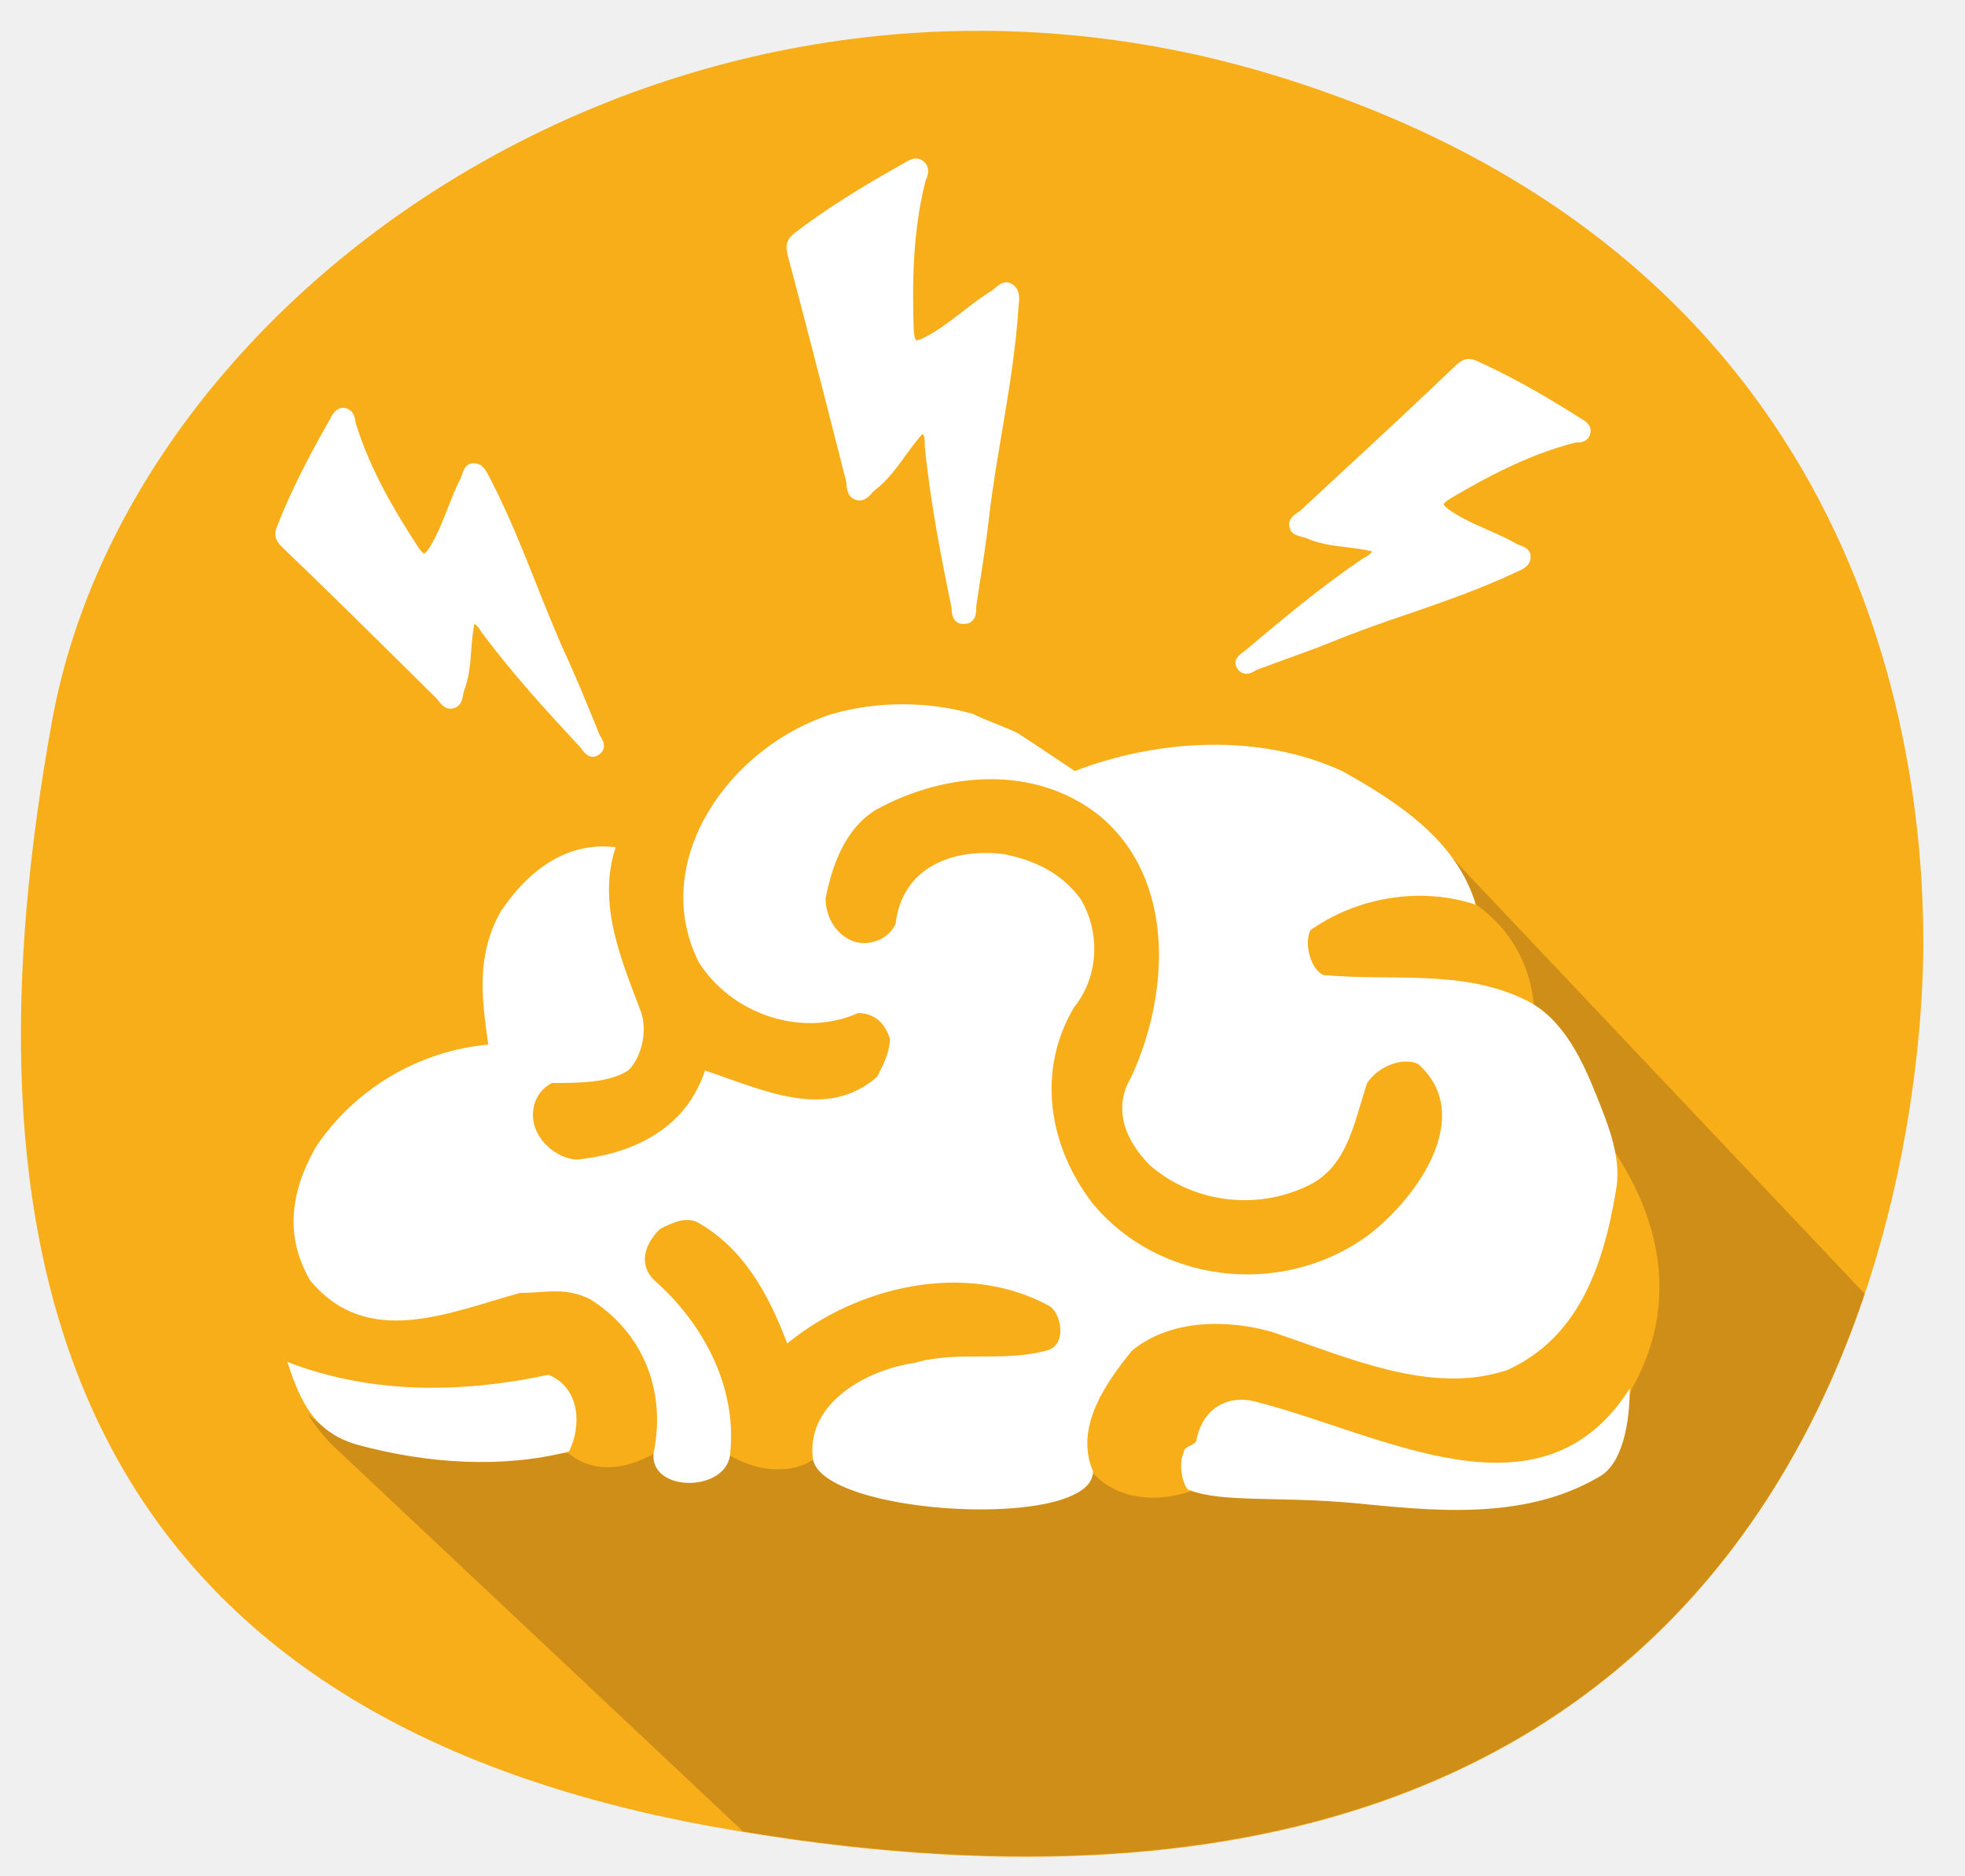
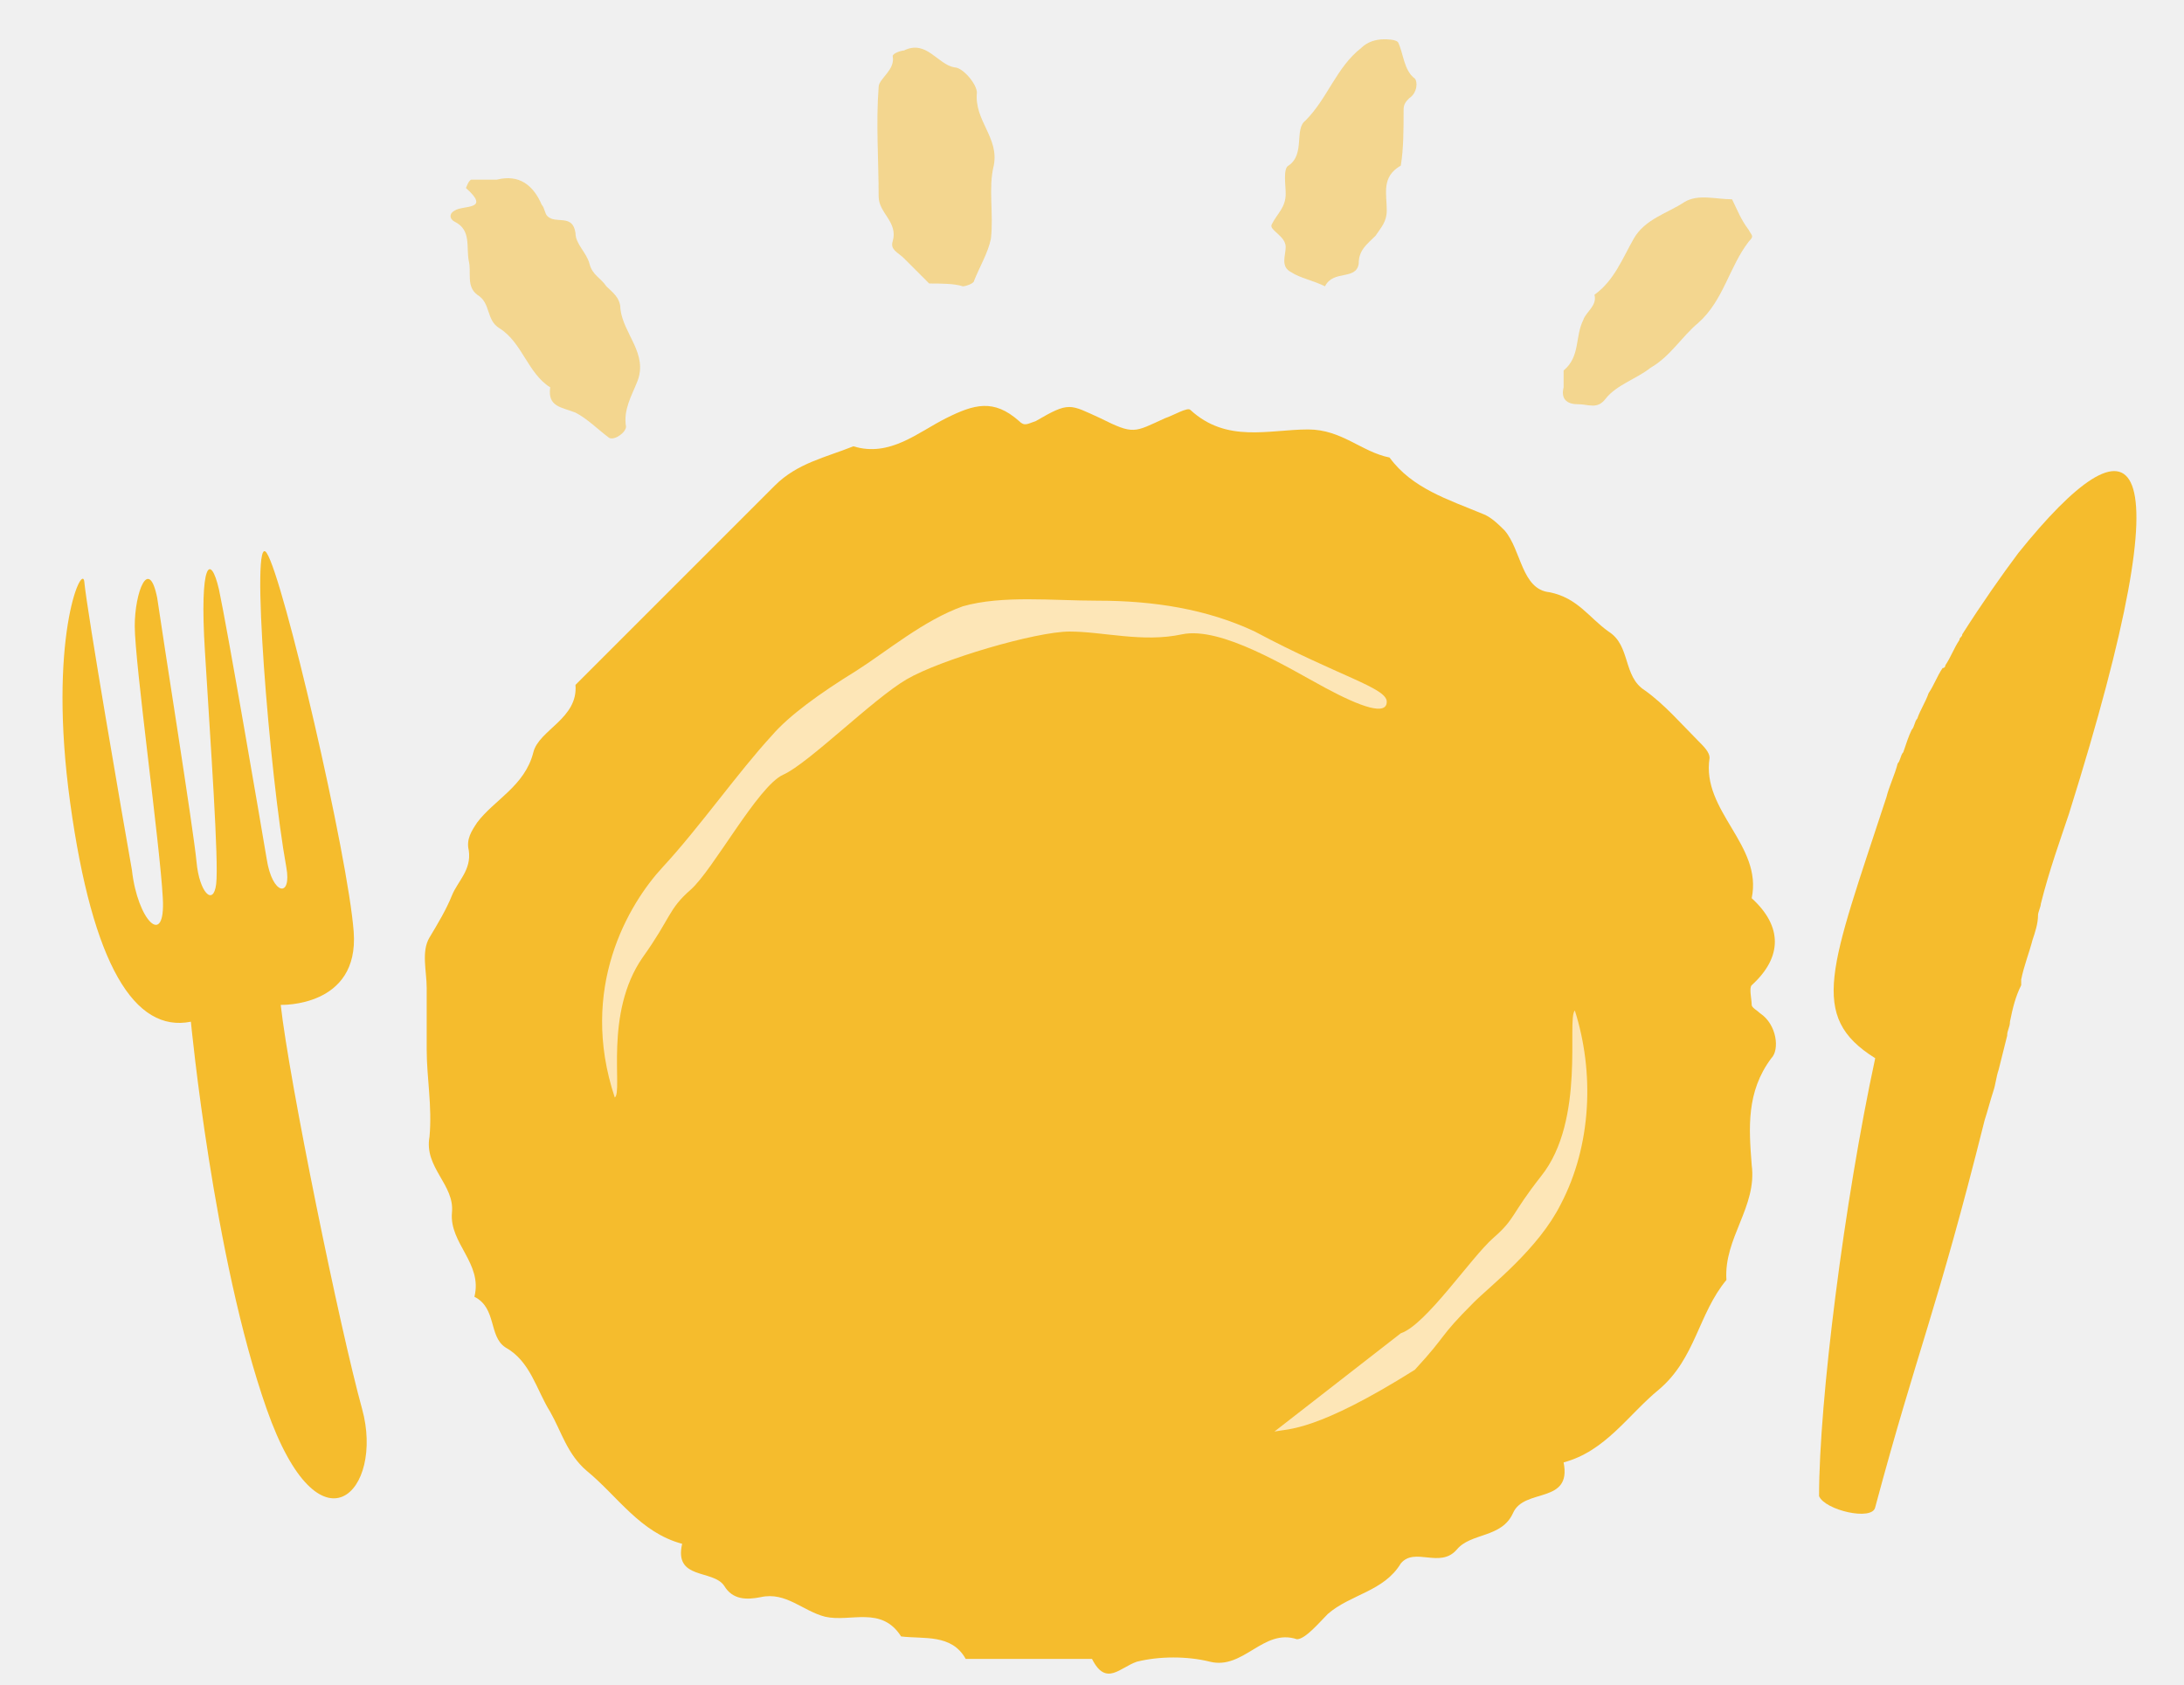
- <svg xmlns="http://www.w3.org/2000/svg" viewBox="0 0 66 63">
-   <path fill="#f8ae19" d="M24.05,61.38C1.34,57.32-1.33,41.14,1.75,24.21C4.45,9.34,23.38-3.5,42.97,2.58S64.6,24.88,64.6,31.64 S61.9,68.14,24.05,61.38z" />
-   <path fill="#ce8e17" d="M62.63,43.46L48.24,28.25l-0.14,0.31c0,0,1.09,1.44,1.3,1.71c0.79,0.5,1.92,1.54,2.12,3.47 s1.62,3.36,2.53,4.67c2.6,3.75,1.64,6.68,0.77,8.22c-0.28,0.8-0.63,1.49-0.63,1.49l-1.71,1.5l-7.11-0.14c0,0-3.15-0.11-5.36,0.61 s-3.25-0.56-3.25-0.56s-7.07-0.41-9.47-0.48c-0.48,0.32-1.56,0.56-2.81-0.18c-0.86-0.01-1.74-0.02-2.53-0.03 c-1.85,1.02-2.85-0.03-2.85-0.03s-6.43-0.27-7.45-0.48c-0.37-0.07-0.85-0.42-1.31-0.83c0.23,0.37,0.51,0.73,0.85,1.07l13.77,12.95 C49.82,65.63,59.17,53.74,62.63,43.46z" />
+ <svg xmlns="http://www.w3.org/2000/svg" version="1.1" id="Calque_1" x="0px" y="0px" viewBox="0 0 77.8 60" style="enable-background:new 0 0 77.8 60;" xml:space="preserve">
  <g>
+     <path style="fill:#F5BC2D;" d="M66.8,53.7c1.5-5.6,2.2-7,3.9-13.8c0.1-0.3,0.2-0.7,0.3-1c0.1-0.3,0.1-0.5,0.2-0.8c0.1-0.4,0.2-0.8,0.3-1.2   c0-0.2,0.1-0.3,0.1-0.5c0.1-0.5,0.2-0.9,0.4-1.3c0-0.1,0-0.1,0-0.2c0.1-0.5,0.3-1,0.4-1.4c0,0,0,0,0,0c0.1-0.3,0.2-0.6,0.2-0.9   c0-0.1,0.1-0.3,0.1-0.4c0,0,0,0,0,0c0.3-1.2,0.7-2.3,1-3.2c4.3-13.7,2.3-14.4-1.8-9.3c-0.6,0.8-1.3,1.8-2,2.9c0,0,0,0,0,0   c0,0.1-0.1,0.1-0.1,0.2c-0.2,0.3-0.3,0.6-0.5,0.9c0,0,0,0.1-0.1,0.1c0,0,0,0,0,0c-0.2,0.3-0.3,0.6-0.5,0.9   c-0.1,0.3-0.3,0.6-0.4,0.9c-0.1,0.1-0.1,0.3-0.2,0.4c-0.1,0.2-0.2,0.5-0.3,0.8c-0.1,0.1-0.1,0.3-0.2,0.4c-0.1,0.4-0.3,0.8-0.4,1.2   c0,0,0,0,0,0c-2,6.1-2.8,7.8-0.4,9.3c-1.1,5.1-2,12.2-2,15.6C65,53.8,66.7,54.2,66.8,53.7z" />
    <g>
-       <path fill="#ffffff" fill-rule="evenodd" clip-rule="evenodd" d="M18.42,46.18c-2.99,0.64-5.99,0.64-8.77-0.43c0.43,1.28,0.86,2.35,2.35,2.78c2.35,0.64,4.87,0.8,7.11,0.23 C19.54,47.91,19.49,46.61,18.42,46.18L18.42,46.18z" />
+       <g>
+         <g>
+           <path style="fill:#F5BC2D;" d="M3,20.7c-0.1-0.6-1.3,2.1-0.5,7.9c0.8,5.8,2.3,8.2,4.3,7.8c0,0,0.8,8.4,2.7,13.8c1.9,5.4,4.2,2.9,3.4,0      c-0.8-2.9-2.6-11.7-2.9-14.4c0,0,2.8,0.1,2.6-2.6c-0.2-2.7-2.5-12.6-3.1-13.5c-0.6-0.9,0.1,7.9,0.7,11.2c0.2,1.1-0.5,1-0.7-0.3      c-0.2-1.2-1.4-8.2-1.7-9.6c-0.3-1.3-0.7-1-0.5,2.2c0.2,3.3,0.5,7.5,0.4,8.3c-0.1,0.8-0.6,0.3-0.7-0.8c-0.1-1.1-1.2-8-1.4-9.4      c-0.3-1.5-0.8-0.2-0.8,1c0,1.3,0.9,7.8,1,9.7c0.1,1.8-0.9,0.8-1.1-1C4.4,29.3,3.1,21.8,3,20.7z" />
+         </g>
+       </g>
    </g>
-     <g>
-       <path fill="#ffffff" fill-rule="evenodd" clip-rule="evenodd" d="M38.01,45.38c1.28-1.07,3.21-1.07,4.71-0.64c2.57,0.86,5.35,2.14,7.91,1.28c2.35-1.07,3.21-3.42,3.64-5.99 c0.21-1.07-0.21-2.14-0.64-3.21s-1.07-2.57-2.35-3.21c-2.14-1.07-4.49-0.64-6.84-0.86c-0.43-0.21-0.64-1.07-0.43-1.5 c1.5-1.07,3.64-1.5,5.56-0.86c-0.64-2.14-2.57-3.42-4.49-4.49c-2.78-1.28-6.2-1.07-8.98,0c-0.64-0.43-1.28-0.86-1.93-1.28 c-0.43-0.21-1.07-0.43-1.5-0.64c-1.5-0.43-3.21-0.43-4.71,0c-3.42,1.07-6.2,4.92-4.49,8.34c1.07,1.71,3.42,2.57,5.35,1.71 c0.43,0,0.86,0.21,1.07,0.86c0,0.43-0.21,0.86-0.43,1.28c-1.71,1.5-3.85,0.43-5.78-0.21c-0.64,1.93-2.35,2.78-4.28,2.99 c-0.64,0-1.5-0.64-1.5-1.5c0-0.43,0.21-0.86,0.64-1.07c0.86,0,1.93,0,2.57-0.43c0.43-0.43,0.64-1.28,0.43-1.93 c-0.64-1.71-1.5-3.64-0.86-5.56c-1.71-0.21-2.99,0.86-3.85,2.14c-0.86,1.5-0.64,2.99-0.43,4.49c-2.35,0.21-4.49,1.5-5.78,3.42 c-0.86,1.5-1.07,2.99-0.21,4.49c1.93,2.35,4.71,1.07,7.06,0.43c0.86,0,1.5-0.21,2.35,0.21c1.71,1.07,2.57,2.99,2.14,5.13 c-0.21,1.39,2.53,1.39,2.57,0c0.21-2.14-0.86-4.28-2.57-5.78c-0.43-0.43-0.43-1.07,0.21-1.71c0.43-0.21,0.86-0.43,1.28-0.21 c1.5,0.86,2.35,2.35,2.99,4.06c2.35-1.93,5.99-2.78,8.77-1.28c0.43,0.21,0.64,1.28,0,1.5c-1.5,0.43-2.99,0-4.49,0.43 c-1.5,0.21-3.64,1.28-3.42,3.21c0.28,1.93,9.45,2.44,9.41,0.43C36.08,47.94,37.15,46.45,38.01,45.38L38.01,45.38z M36.08,33.83 c0.86-1.07,0.86-2.57,0.21-3.64c-0.64-0.86-1.5-1.28-2.57-1.5c-1.71-0.21-3.42,0.43-3.64,2.35c-0.21,0.43-0.64,0.64-1.07,0.64 c-0.64,0-1.28-0.64-1.28-1.5c0.21-1.07,0.64-2.35,1.71-2.99c2.35-1.28,5.35-1.5,7.49,0.21c2.57,2.14,2.35,5.99,1.07,8.77 c-0.64,1.07-0.21,2.14,0.64,2.99c1.5,1.28,3.64,1.5,5.35,0.64c1.28-0.64,1.5-2.14,1.93-3.42c0.43-0.64,1.28-0.86,1.71-0.64 c1.93,1.71,0,4.49-1.71,5.78c-2.99,2.14-7.06,1.5-9.2-1.07C35.22,38.53,34.8,35.97,36.08,33.83L36.08,33.83z" />
-     </g>
-     <g>
-       <path fill="#ffffff" fill-rule="evenodd" clip-rule="evenodd" d="M45.47,50.49c2.45,0.23,5.63,0.64,8.2-0.86c0.86-0.43,1.07-1.93,1.07-2.99c-2.99,4.71-8.34,1.5-12.62,0.43 c-0.86-0.21-1.71,0.21-1.93,1.28c0,0.21-0.43,0.21-0.43,0.43c-0.21,0.43,0,1.28,0.21,1.28C41.04,50.48,43.02,50.26,45.47,50.49z" />
-     </g>
+     <path style="opacity:0.5;fill:#F5BC2D;" d="M17.7,6.4c0.8-0.2,1.3,0.2,1.6,0.9c0.1,0.1,0.1,0.3,0.2,0.4c0.3,0.3,0.9-0.1,1,0.6c0,0.4,0.4,0.7,0.5,1.1   c0.1,0.4,0.4,0.5,0.6,0.8c0.2,0.2,0.5,0.4,0.5,0.8c0.1,0.9,1,1.6,0.6,2.6c-0.2,0.5-0.5,1-0.4,1.6c0,0.2-0.4,0.5-0.6,0.4   c-0.4-0.3-0.8-0.7-1.2-0.9c-0.5-0.2-1-0.2-0.9-0.9c-0.8-0.5-1-1.6-1.8-2.1c-0.5-0.3-0.3-0.9-0.8-1.2c-0.4-0.3-0.2-0.8-0.3-1.2   c-0.1-0.5,0.1-1.1-0.5-1.4c-0.2-0.1-0.2-0.3,0-0.4c0.3-0.2,1.3,0,0.4-0.8c0,0,0.1-0.3,0.2-0.3C17.2,6.4,17.4,6.4,17.7,6.4z" />
+     <path style="opacity:0.5;fill:#F5BC2D;" d="M33.1,10.1c-0.3-0.3-0.6-0.6-0.9-0.9C32,9,31.7,8.9,31.8,8.6c0.2-0.7-0.5-1-0.5-1.6c0-1.3-0.1-2.6,0-3.9   c0-0.3,0.6-0.6,0.5-1.1c0-0.1,0.3-0.2,0.4-0.2c0.8-0.4,1.2,0.5,1.8,0.6c0.3,0,0.8,0.6,0.8,0.9c-0.1,1,0.8,1.6,0.6,2.6   c-0.2,0.8,0,1.7-0.1,2.6c-0.1,0.5-0.4,1-0.6,1.5c0,0.1-0.3,0.2-0.4,0.2C34,10.1,33.5,10.1,33.1,10.1z" />
+     <path style="opacity:0.5;fill:#F5BC2D;" d="M49.3,1.4c0.1,0,0.4,0,0.5,0.1C50,1.9,50,2.5,50.4,2.8c0.1,0.1,0.1,0.5-0.2,0.7C50.1,3.6,50,3.7,50,3.9   c0,0.7,0,1.4-0.1,2c-0.7,0.4-0.5,1-0.5,1.6c0,0.4-0.2,0.6-0.4,0.9c-0.3,0.3-0.6,0.5-0.6,1c-0.1,0.6-0.9,0.2-1.2,0.8   C46.8,10,46.3,9.9,46,9.7c-0.4-0.2-0.2-0.6-0.2-0.9c0-0.4-0.6-0.6-0.5-0.8c0.2-0.4,0.5-0.6,0.5-1.1c0-0.3-0.1-0.9,0.1-1   c0.6-0.4,0.2-1.3,0.6-1.6c0.8-0.8,1.1-1.9,2-2.6C48.7,1.5,49,1.4,49.3,1.4z" />
+     <path style="opacity:0.5;fill:#F5BC2D;" d="M61.7,7.1c0.2,0.4,0.3,0.7,0.6,1.1c0.1,0.2,0.2,0.2,0,0.4c-0.7,0.9-0.9,2.1-1.8,2.9c-0.6,0.5-1,1.2-1.7,1.6   c-0.5,0.4-1.2,0.6-1.6,1.1c-0.3,0.4-0.6,0.2-1,0.2c-0.4,0-0.6-0.2-0.5-0.6c0-0.1,0-0.2,0-0.3c0-0.1,0-0.2,0-0.3   c0.6-0.5,0.4-1.2,0.7-1.8c0.1-0.3,0.5-0.5,0.4-0.9c0.7-0.5,1-1.3,1.4-2c0.4-0.7,1.2-0.9,1.8-1.3C60.5,6.9,61.1,7.1,61.7,7.1z" />
+     <path style="fill:#F5BC2D;" d="M15.2,37.4c0-0.7,0-1.5,0-2.2c0-0.6-0.2-1.3,0.1-1.8c0.3-0.5,0.6-1,0.8-1.5c0.2-0.5,0.7-0.9,0.6-1.6   c-0.1-0.4,0.1-0.7,0.3-1c0.6-0.8,1.7-1.3,2-2.5c0.2-0.8,1.6-1.2,1.5-2.4c0.8-0.8,5.5-5.5,7.1-7.1c0.8-0.8,1.8-1,2.8-1.4   c1.3,0.4,2.3-0.5,3.3-1c1-0.5,1.7-0.7,2.6,0.1c0.2,0.2,0.3,0.1,0.6,0c1.2-0.7,1.2-0.6,2.3-0.1c1.2,0.6,1.2,0.5,2.3,0   c0.3-0.1,0.8-0.4,0.9-0.3c1.3,1.2,2.8,0.7,4.2,0.7c1.2,0,1.9,0.8,2.9,1c0.8,1.1,2.1,1.5,3.3,2c0.3,0.1,0.6,0.4,0.8,0.6   c0.6,0.7,0.6,2.1,1.6,2.2c1,0.2,1.4,0.9,2.1,1.4c0.8,0.5,0.5,1.6,1.3,2.1c0.7,0.5,1.3,1.2,1.9,1.8c0.2,0.2,0.4,0.4,0.4,0.6   c-0.3,1.9,1.9,3.1,1.5,5c1.1,1,1.1,2.1,0,3.1c-0.1,0.1,0,0.5,0,0.7c0,0.1,0.2,0.2,0.3,0.3c0.6,0.4,0.7,1.3,0.4,1.6   c-0.9,1.2-0.8,2.5-0.7,3.8c0.2,1.5-1,2.6-0.9,4.1c-1,1.2-1.1,2.8-2.4,3.9c-1.1,0.9-1.9,2.2-3.4,2.6c0.3,1.5-1.4,0.9-1.8,1.8   c-0.4,0.9-1.5,0.7-2,1.3c-0.6,0.7-1.5-0.1-2,0.5c-0.6,1-1.8,1.1-2.6,1.8c-0.3,0.3-0.8,0.9-1.1,0.9c-1.2-0.4-1.9,1.1-3.1,0.8   c-0.8-0.2-1.8-0.2-2.6,0c-0.6,0.2-1.1,0.9-1.6-0.1c-0.7,0-3.7,0-4.5,0c-0.5-0.9-1.5-0.7-2.3-0.8c-0.7-1.1-1.8-0.5-2.7-0.7   c-0.8-0.2-1.4-0.9-2.3-0.7c-0.5,0.1-1,0.1-1.3-0.4c-0.4-0.6-1.8-0.2-1.5-1.5c-1.5-0.4-2.3-1.7-3.4-2.6c-0.7-0.6-0.9-1.4-1.3-2.1   c-0.5-0.8-0.7-1.8-1.6-2.3c-0.6-0.4-0.3-1.4-1.1-1.8c0.3-1.2-0.9-1.9-0.8-3c0.1-1-1-1.6-0.8-2.7C15.4,39.4,15.2,38.4,15.2,37.4z" />
+     <path style="fill:#FDE6B7;" d="M45.4,51c0.5-0.1,1.5,0,5-2.2c1.2-1.3,0.8-1.1,2.1-2.4c0.6-0.6,2.3-1.9,3.1-3.5c1.1-2.1,1.2-4.7,0.5-6.9   c-0.3,0.3,0.4,3.9-1.2,5.9c-1.1,1.4-0.9,1.5-1.7,2.2s-2.4,3.1-3.3,3.4L45.4,51z" />
+     <path style="fill:#FDE6B7;" d="M21.9,39.1c-1.3-3.9,0.5-6.9,1.7-8.2c1.3-1.4,2.7-3.4,3.9-4.7c0.6-0.7,1.7-1.5,3-2.3c1.1-0.7,2.4-1.8,3.8-2.3   c1.4-0.4,3.2-0.2,4.8-0.2c2,0,3.9,0.3,5.6,1.1c3,1.6,4.7,2,4.7,2.5s-0.9,0.2-2.2-0.5s-3.7-2.2-5.1-1.9s-2.8-0.1-4-0.1   s-4.6,1-5.8,1.7c-1.2,0.7-3.5,3-4.4,3.4c-0.9,0.4-2.5,3.4-3.3,4.1c-0.8,0.7-0.7,1-1.7,2.4C21.5,36.1,22.2,38.9,21.9,39.1z" />
  </g>
-   <path fill="#ffffff" d="M31.04,5.44c-0.24-0.23-0.51-0.06-0.66,0.03c-0.02,0.01-0.05,0.03-0.07,0.04c-1.5,0.84-2.62,1.55-3.61,2.31 c-0.35,0.27-0.31,0.51-0.22,0.84C27,10.61,27.51,12.6,28,14.52l0.41,1.61c0.01,0.04,0.02,0.09,0.02,0.15 c0.02,0.17,0.05,0.46,0.36,0.52c0.13,0.03,0.25-0.01,0.36-0.1c0.05-0.04,0.09-0.09,0.13-0.13c0.03-0.04,0.07-0.07,0.11-0.11 c0.42-0.32,0.73-0.75,1.02-1.15c0.18-0.25,0.37-0.51,0.58-0.74c0.07,0.1,0.07,0.21,0.07,0.35c0,0.05,0,0.1,0.01,0.14 c0.18,1.84,0.55,3.69,0.88,5.31c0.01,0.03,0.01,0.07,0.01,0.1c0.01,0.15,0.05,0.5,0.41,0.49c0.11,0,0.2-0.03,0.27-0.09 c0.14-0.12,0.15-0.3,0.15-0.45c0-0.04,0-0.08,0.01-0.12c0.03-0.2,0.06-0.4,0.09-0.6c0.12-0.76,0.24-1.54,0.33-2.32 c0.11-0.97,0.28-1.95,0.44-2.91c0.23-1.36,0.46-2.76,0.55-4.17c0-0.03,0-0.06,0.01-0.09c0.02-0.21,0.04-0.51-0.23-0.67 c-0.24-0.14-0.43,0.02-0.49,0.07c-0.02,0.02-0.05,0.04-0.07,0.06c-0.04,0.03-0.07,0.06-0.11,0.09c-0.35,0.21-0.67,0.46-0.98,0.7 c-0.39,0.3-0.8,0.62-1.24,0.85c-0.28,0.15-0.34,0.12-0.34,0.11c0,0-0.05-0.04-0.07-0.35c-0.05-1.49-0.04-3.24,0.38-4.93 c0.01-0.03,0.02-0.07,0.03-0.1C31.17,5.89,31.25,5.63,31.04,5.44z" />
-   <path fill="#ffffff" d="M53.41,14.58c0.08-0.3-0.17-0.44-0.31-0.52c-0.02-0.01-0.04-0.03-0.06-0.04c-1.33-0.84-2.39-1.42-3.42-1.89 c-0.36-0.16-0.54-0.03-0.77,0.19c-1.34,1.28-2.72,2.56-4.05,3.79l-1.11,1.03c-0.03,0.03-0.07,0.05-0.11,0.08 c-0.13,0.09-0.35,0.24-0.26,0.52c0.03,0.11,0.11,0.2,0.24,0.24c0.05,0.02,0.11,0.04,0.16,0.05c0.05,0.01,0.09,0.02,0.14,0.04 c0.44,0.2,0.91,0.26,1.37,0.31c0.28,0.04,0.57,0.07,0.85,0.14c-0.05,0.1-0.14,0.15-0.25,0.21c-0.04,0.02-0.08,0.05-0.11,0.07 c-1.4,0.95-2.72,2.06-3.88,3.04c-0.02,0.02-0.05,0.04-0.08,0.06c-0.11,0.08-0.38,0.26-0.21,0.54c0.05,0.09,0.11,0.14,0.19,0.17 c0.16,0.06,0.3-0.01,0.42-0.08c0.04-0.02,0.07-0.04,0.1-0.05c0.17-0.06,0.35-0.12,0.52-0.19c0.66-0.24,1.35-0.48,2.01-0.75 c0.83-0.34,1.69-0.64,2.52-0.92c1.19-0.41,2.42-0.84,3.59-1.39c0.02-0.01,0.05-0.02,0.07-0.03c0.18-0.08,0.43-0.19,0.44-0.48 c0.01-0.25-0.2-0.34-0.27-0.37c-0.03-0.01-0.05-0.02-0.08-0.03c-0.04-0.01-0.08-0.03-0.12-0.05c-0.32-0.19-0.66-0.33-0.99-0.48 c-0.41-0.18-0.84-0.37-1.22-0.63c-0.24-0.16-0.24-0.22-0.24-0.22s0-0.06,0.25-0.21c1.17-0.69,2.58-1.45,4.12-1.85 c0.03-0.01,0.06-0.01,0.09-0.02C53.1,14.88,53.34,14.83,53.41,14.58z" />
-   <path fill="#ffffff" d="M11.61,13.71c-0.3-0.06-0.44,0.2-0.51,0.34c-0.01,0.02-0.02,0.05-0.04,0.07c-0.79,1.39-1.33,2.48-1.75,3.55 c-0.15,0.38,0,0.55,0.23,0.77c1.35,1.29,2.7,2.63,4.01,3.92l1.09,1.08c0.03,0.03,0.06,0.07,0.09,0.1c0.1,0.13,0.26,0.34,0.54,0.24 c0.11-0.04,0.19-0.12,0.24-0.25c0.02-0.06,0.03-0.11,0.04-0.17c0.01-0.05,0.02-0.09,0.03-0.14c0.18-0.46,0.22-0.94,0.25-1.4 c0.02-0.29,0.05-0.58,0.1-0.86c0.1,0.05,0.16,0.14,0.22,0.24c0.02,0.04,0.05,0.08,0.08,0.11c1.02,1.37,2.2,2.65,3.25,3.78 c0.02,0.02,0.04,0.05,0.06,0.08c0.08,0.11,0.28,0.37,0.56,0.19c0.08-0.05,0.14-0.12,0.17-0.2c0.05-0.16-0.03-0.31-0.1-0.42 c-0.02-0.03-0.04-0.07-0.05-0.1c-0.07-0.17-0.14-0.34-0.21-0.52c-0.27-0.66-0.55-1.34-0.85-2c-0.38-0.82-0.72-1.68-1.05-2.51 c-0.47-1.18-0.96-2.41-1.56-3.56c-0.01-0.02-0.02-0.05-0.04-0.07c-0.09-0.18-0.21-0.42-0.5-0.42c-0.26,0-0.33,0.22-0.36,0.29 c-0.01,0.03-0.02,0.05-0.03,0.08c-0.01,0.04-0.02,0.08-0.04,0.12c-0.17,0.33-0.31,0.68-0.44,1.02c-0.17,0.43-0.34,0.87-0.58,1.27 c-0.15,0.25-0.21,0.25-0.22,0.25c0,0-0.06,0-0.22-0.25c-0.75-1.16-1.58-2.54-2.06-4.09c-0.01-0.03-0.02-0.06-0.02-0.09 C11.92,14.01,11.86,13.77,11.61,13.71z" />
</svg>
